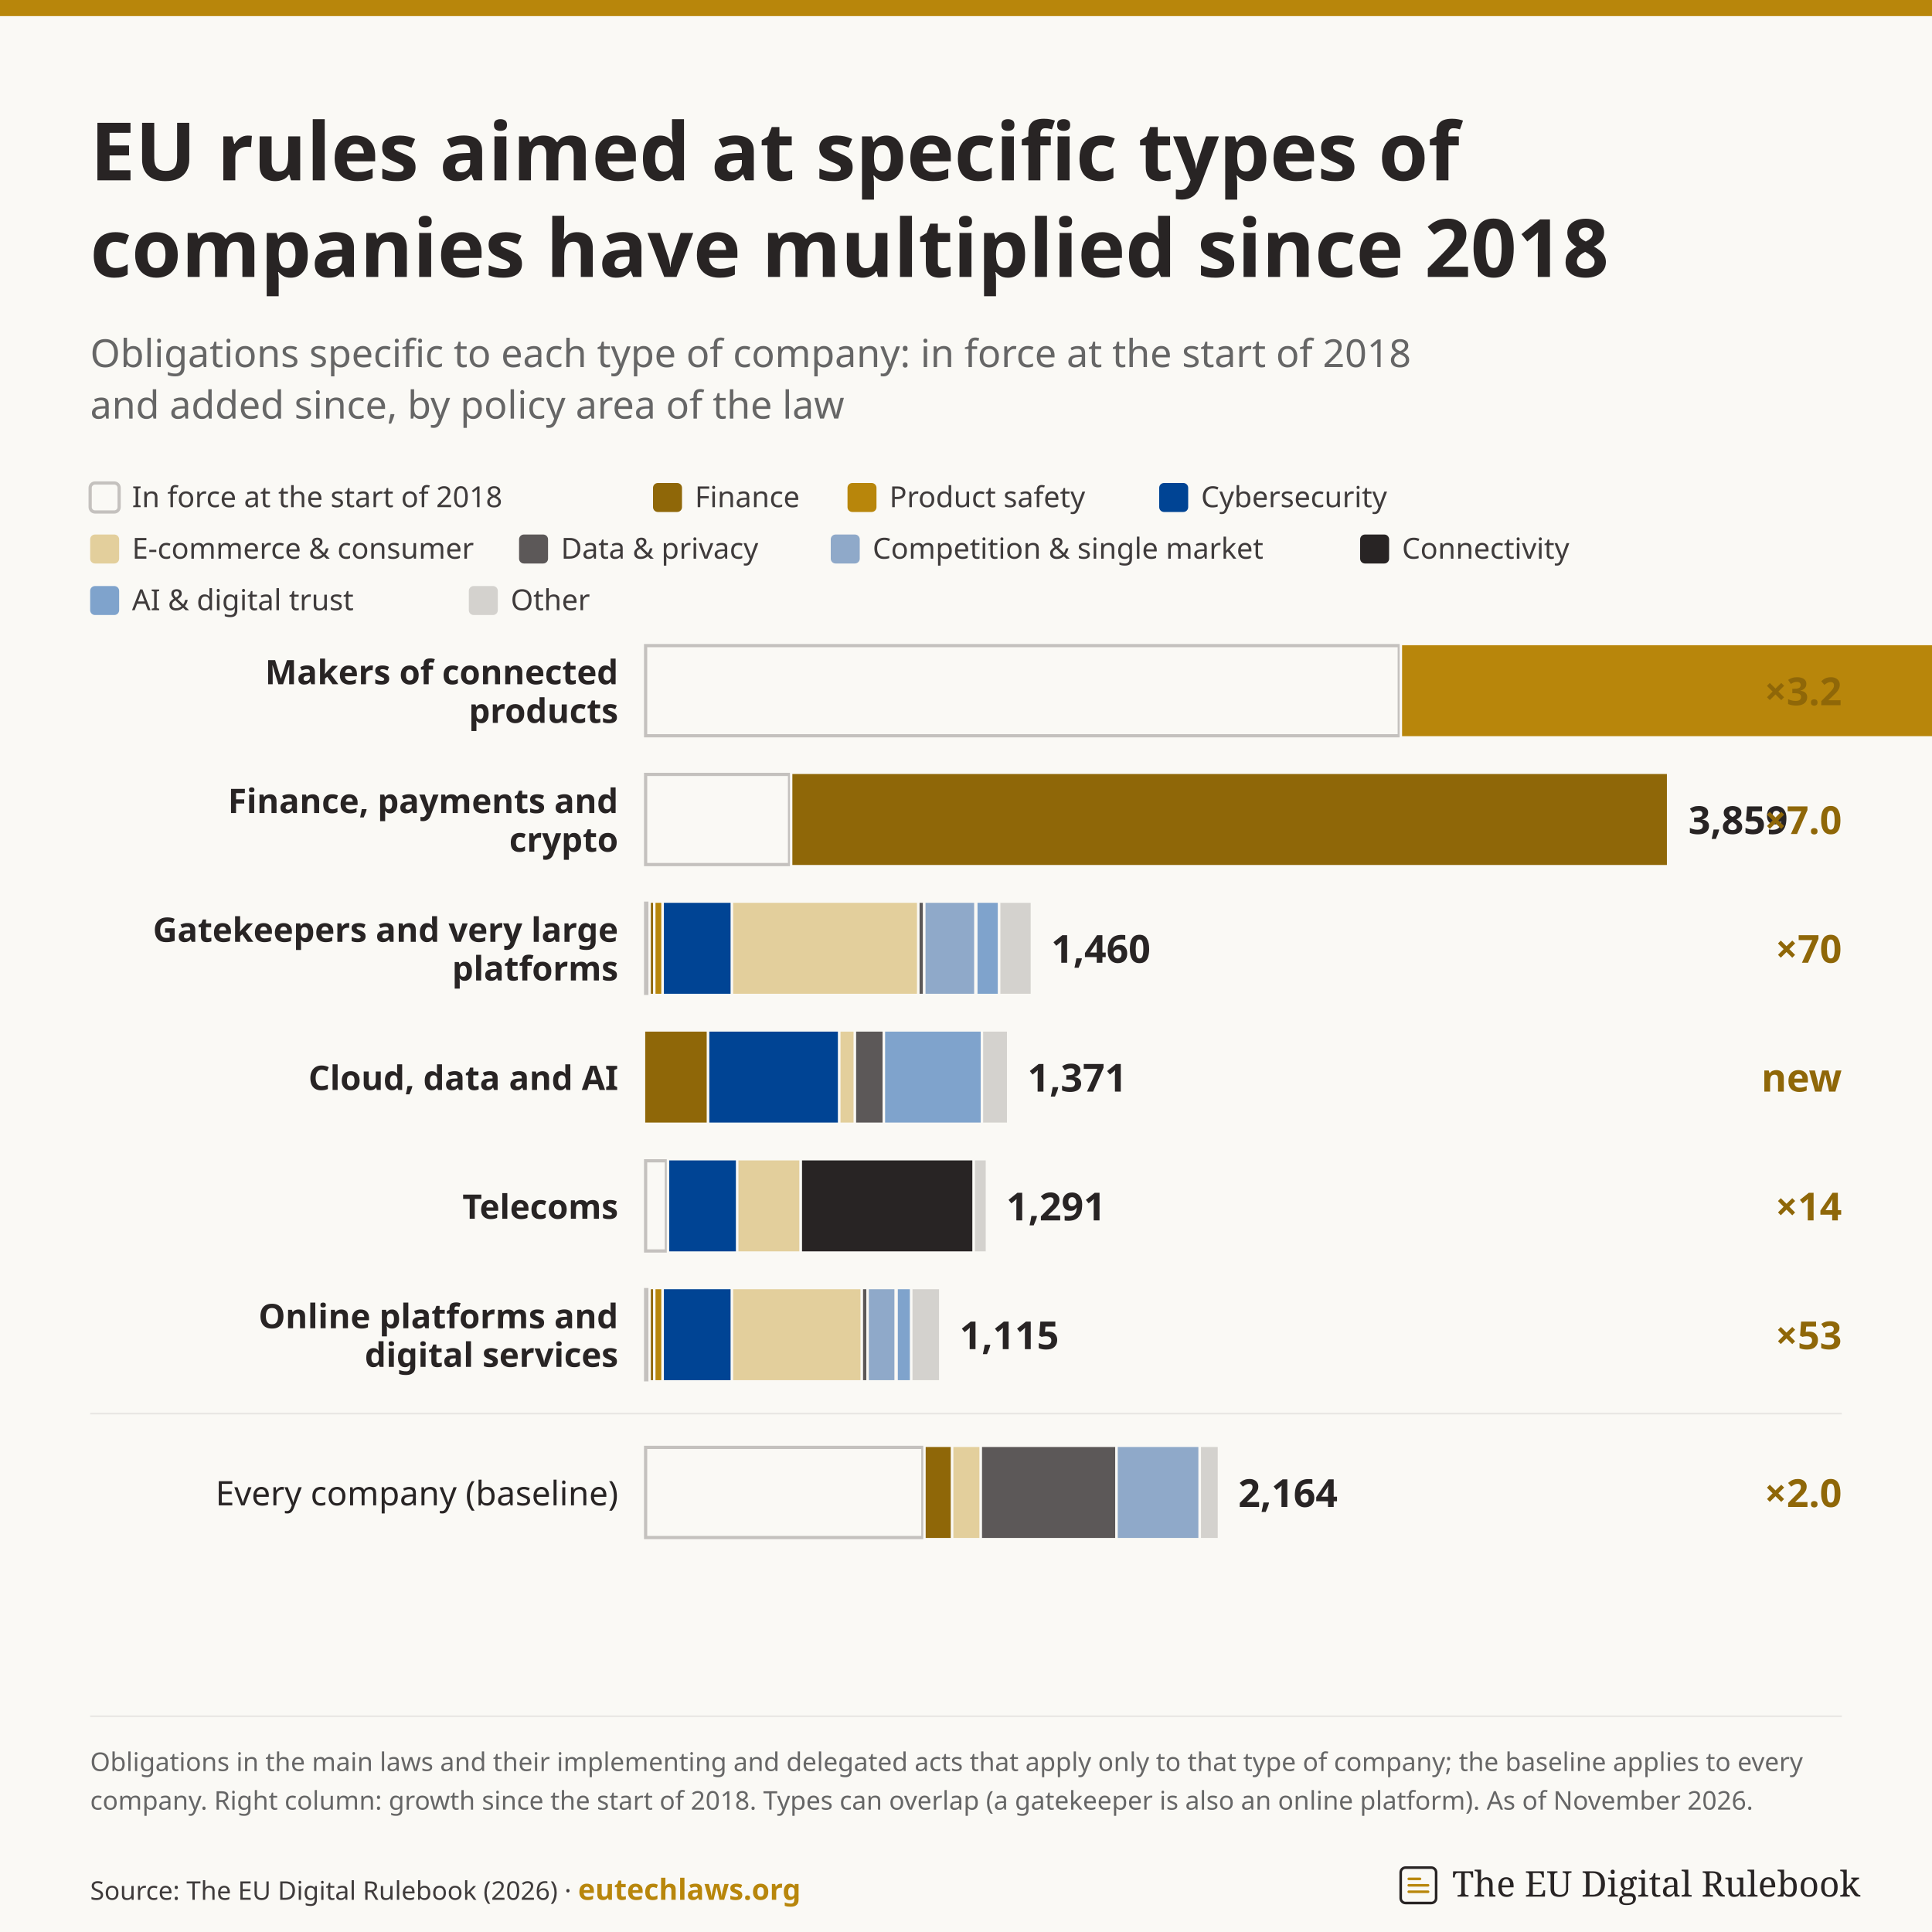
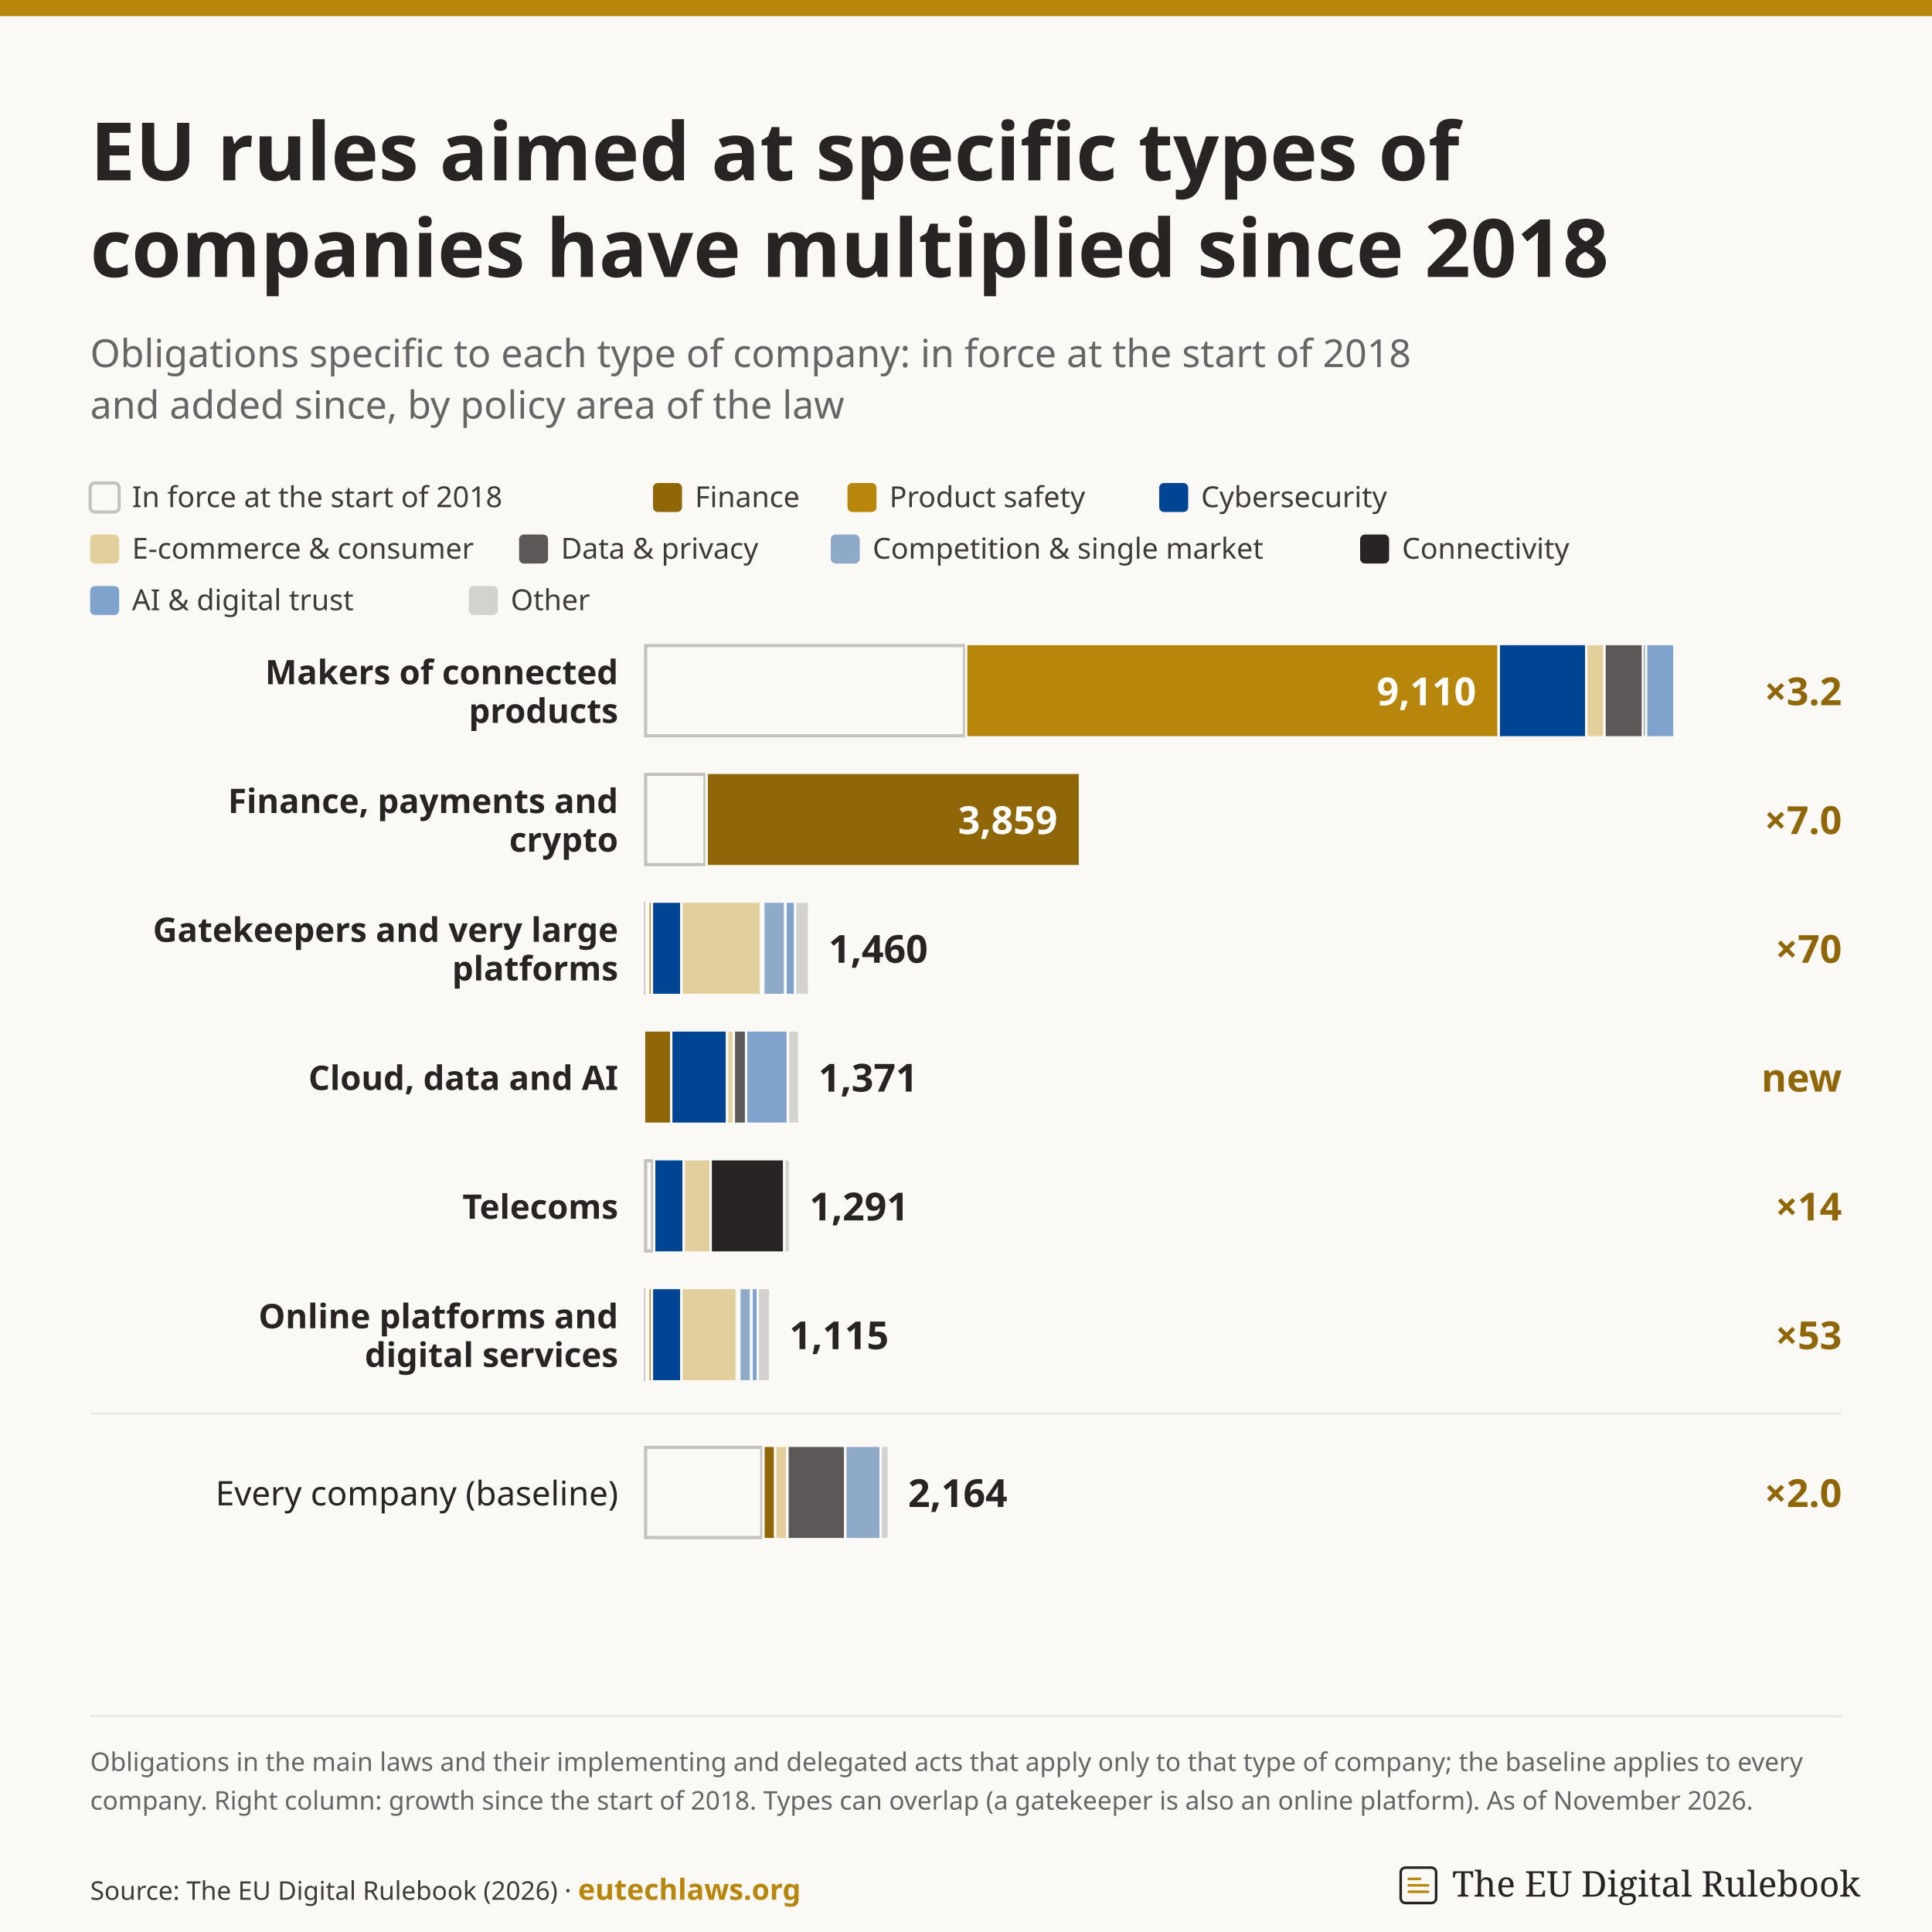
<svg xmlns="http://www.w3.org/2000/svg" viewBox="0 0 1200 1200" width="100%" role="img" aria-label="EU rules aimed at specific types of companies have multiplied since 2018: Makers of connected products from 2,849 to 9,110; Finance, payments and crypto from 554 to 3,859; Gatekeepers and very large platforms from 21 to 1,460; Cloud, data and AI from 0 to 1,371; Telecoms from 90 to 1,291; Online platforms and digital services from 21 to 1,115; Baseline: all companies from 1,056 to 2,164">
  <rect width="1200" height="1200" fill="#FAF9F5" />
  <rect width="1200" height="10" fill="#B8860B" />
  <text x="56.0" y="112.0" text-anchor="start" font-family="DM Sans, sans-serif" font-size="50" font-weight="700" fill="#282424">EU rules aimed at specific types of</text>
  <text x="56.0" y="172.0" text-anchor="start" font-family="DM Sans, sans-serif" font-size="50" font-weight="700" fill="#282424">companies have multiplied since 2018</text>
  <text x="56.0" y="228.0" text-anchor="start" font-family="DM Sans, sans-serif" font-size="24" font-weight="400" fill="#666666">Obligations specific to each type of company: in force at the start of 2018</text>
  <text x="56.0" y="260.0" text-anchor="start" font-family="DM Sans, sans-serif" font-size="24" font-weight="400" fill="#666666">and added since, by policy area of the law</text>
  <rect x="56" y="300" width="18" height="18" rx="3" fill="#FAF9F5" stroke="#C4C1BE" stroke-width="2" />
  <text x="82.0" y="315.0" text-anchor="start" font-family="DM Sans, sans-serif" font-size="18" font-weight="400" fill="#3F3B3B">In force at the start of 2018</text>
  <rect x="405.6" y="300" width="18" height="18" rx="3" fill="#8F6708" />
  <text x="431.6" y="315.0" text-anchor="start" font-family="DM Sans, sans-serif" font-size="18" font-weight="400" fill="#3F3B3B">Finance</text>
  <rect x="526.4" y="300" width="18" height="18" rx="3" fill="#B8860B" />
  <text x="552.4" y="315.0" text-anchor="start" font-family="DM Sans, sans-serif" font-size="18" font-weight="400" fill="#3F3B3B">Product safety</text>
  <rect x="720.0" y="300" width="18" height="18" rx="3" fill="#004494" />
  <text x="746.0" y="315.0" text-anchor="start" font-family="DM Sans, sans-serif" font-size="18" font-weight="400" fill="#3F3B3B">Cybersecurity</text>
  <rect x="56" y="332" width="18" height="18" rx="3" fill="#E3CF9C" />
  <text x="82.0" y="347.0" text-anchor="start" font-family="DM Sans, sans-serif" font-size="18" font-weight="400" fill="#3F3B3B">E-commerce &amp; consumer</text>
  <rect x="322.4" y="332" width="18" height="18" rx="3" fill="#5C5858" />
  <text x="348.4" y="347.0" text-anchor="start" font-family="DM Sans, sans-serif" font-size="18" font-weight="400" fill="#3F3B3B">Data &amp; privacy</text>
  <rect x="516.0" y="332" width="18" height="18" rx="3" fill="#8FA9C9" />
  <text x="542.0" y="347.0" text-anchor="start" font-family="DM Sans, sans-serif" font-size="18" font-weight="400" fill="#3F3B3B">Competition &amp; single market</text>
  <rect x="844.8" y="332" width="18" height="18" rx="3" fill="#282424" />
  <text x="870.8" y="347.0" text-anchor="start" font-family="DM Sans, sans-serif" font-size="18" font-weight="400" fill="#3F3B3B">Connectivity</text>
  <rect x="56" y="364" width="18" height="18" rx="3" fill="#7FA3CC" />
  <text x="82.0" y="379.0" text-anchor="start" font-family="DM Sans, sans-serif" font-size="18" font-weight="400" fill="#3F3B3B">AI &amp; digital trust</text>
  <rect x="291.2" y="364" width="18" height="18" rx="3" fill="#D4D2CE" />
  <text x="317.2" y="379.0" text-anchor="start" font-family="DM Sans, sans-serif" font-size="18" font-weight="400" fill="#3F3B3B">Other</text>
  <text x="384.0" y="425.0" text-anchor="end" font-family="DM Sans, sans-serif" font-size="21" font-weight="600" fill="#282424">Makers of connected</text>
  <text x="384.0" y="449.0" text-anchor="end" font-family="DM Sans, sans-serif" font-size="21" font-weight="600" fill="#282424">products</text>
-   <rect x="401.0" y="401" width="468.1" height="56" fill="#FAF9F5" stroke="#C4C1BE" stroke-width="2" />
-   <rect x="870.1" y="400" width="776.8" height="58" fill="#B8860B" stroke="#FAF9F5" stroke-width="1.5" />
-   <rect x="1646.9" y="400" width="127.9" height="58" fill="#004494" stroke="#FAF9F5" stroke-width="1.5" />
-   <rect x="1774.8" y="400" width="26.4" height="58" fill="#E3CF9C" stroke="#FAF9F5" stroke-width="1.5" />
-   <rect x="1801.2" y="400" width="56.3" height="58" fill="#5C5858" stroke="#FAF9F5" stroke-width="1.5" />
-   <rect x="1857.4" y="400" width="4.5" height="58" fill="#282424" stroke="#FAF9F5" stroke-width="1.5" />
-   <rect x="1861.9" y="400" width="41.2" height="58" fill="#7FA3CC" stroke="#FAF9F5" stroke-width="1.5" />
-   <text x="1915.1" y="438.0" text-anchor="start" font-family="DM Sans, sans-serif" font-size="24" font-weight="700" fill="#282424">9,110</text>
+   <rect x="401.0" y="401" width="198.1" height="56" fill="#FAF9F5" stroke="#C4C1BE" stroke-width="2" />
+   <rect x="600.1" y="400" width="330.7" height="58" fill="#B8860B" stroke="#FAF9F5" stroke-width="1.5" />
+   <rect x="930.9" y="400" width="54.4" height="58" fill="#004494" stroke="#FAF9F5" stroke-width="1.5" />
+   <rect x="985.3" y="400" width="11.2" height="58" fill="#E3CF9C" stroke="#FAF9F5" stroke-width="1.5" />
+   <rect x="996.6" y="400" width="24.0" height="58" fill="#5C5858" stroke="#FAF9F5" stroke-width="1.5" />
+   <rect x="1020.5" y="400" width="1.9" height="58" fill="#282424" stroke="#FAF9F5" stroke-width="1.5" />
+   <rect x="1022.4" y="400" width="17.6" height="58" fill="#7FA3CC" stroke="#FAF9F5" stroke-width="1.5" />
+   <text x="916.9" y="438.0" text-anchor="end" font-family="DM Sans, sans-serif" font-size="24" font-weight="700" fill="#FFFFFF">9,110</text>
  <text x="1144.0" y="438.0" text-anchor="end" font-family="DM Sans, sans-serif" font-size="24" font-weight="700" fill="#8F6708">×3.2</text>
  <text x="384.0" y="505.0" text-anchor="end" font-family="DM Sans, sans-serif" font-size="21" font-weight="600" fill="#282424">Finance, payments and</text>
  <text x="384.0" y="529.0" text-anchor="end" font-family="DM Sans, sans-serif" font-size="21" font-weight="600" fill="#282424">crypto</text>
-   <rect x="401.0" y="481" width="89.4" height="56" fill="#FAF9F5" stroke="#C4C1BE" stroke-width="2" />
-   <rect x="491.4" y="480" width="544.7" height="58" fill="#8F6708" stroke="#FAF9F5" stroke-width="1.5" />
-   <rect x="1036.1" y="480" width="0.7" height="58" fill="#7FA3CC" stroke="#FAF9F5" stroke-width="1.5" />
-   <text x="1048.7" y="518.0" text-anchor="start" font-family="DM Sans, sans-serif" font-size="24" font-weight="700" fill="#282424">3,859</text>
+   <rect x="401.0" y="481" width="36.9" height="56" fill="#FAF9F5" stroke="#C4C1BE" stroke-width="2" />
+   <rect x="438.9" y="480" width="231.9" height="58" fill="#8F6708" stroke="#FAF9F5" stroke-width="1.5" />
+   <rect x="670.8" y="480" width="0.3" height="58" fill="#7FA3CC" stroke="#FAF9F5" stroke-width="1.5" />
+   <text x="656.8" y="518.0" text-anchor="end" font-family="DM Sans, sans-serif" font-size="24" font-weight="700" fill="#FFFFFF">3,859</text>
  <text x="1144.0" y="518.0" text-anchor="end" font-family="DM Sans, sans-serif" font-size="24" font-weight="700" fill="#8F6708">×7.0</text>
  <text x="384.0" y="585.0" text-anchor="end" font-family="DM Sans, sans-serif" font-size="21" font-weight="600" fill="#282424">Gatekeepers and very large</text>
  <text x="384.0" y="609.0" text-anchor="end" font-family="DM Sans, sans-serif" font-size="21" font-weight="600" fill="#282424">platforms</text>
-   <rect x="401.0" y="561" width="1.5" height="56" fill="#FAF9F5" stroke="#C4C1BE" stroke-width="2" />
-   <rect x="403.5" y="560" width="3.0" height="58" fill="#8F6708" stroke="#FAF9F5" stroke-width="1.5" />
-   <rect x="406.4" y="560" width="5.1" height="58" fill="#B8860B" stroke="#FAF9F5" stroke-width="1.5" />
-   <rect x="411.6" y="560" width="43.1" height="58" fill="#004494" stroke="#FAF9F5" stroke-width="1.5" />
-   <rect x="454.6" y="560" width="115.8" height="58" fill="#E3CF9C" stroke="#FAF9F5" stroke-width="1.5" />
-   <rect x="570.4" y="560" width="3.6" height="58" fill="#5C5858" stroke="#FAF9F5" stroke-width="1.5" />
-   <rect x="574.1" y="560" width="31.8" height="58" fill="#8FA9C9" stroke="#FAF9F5" stroke-width="1.5" />
-   <rect x="605.9" y="560" width="0.5" height="58" fill="#282424" stroke="#FAF9F5" stroke-width="1.5" />
-   <rect x="606.4" y="560" width="14.2" height="58" fill="#7FA3CC" stroke="#FAF9F5" stroke-width="1.5" />
-   <rect x="620.6" y="560" width="20.3" height="58" fill="#D4D2CE" stroke="#FAF9F5" stroke-width="1.5" />
-   <text x="652.9" y="598.0" text-anchor="start" font-family="DM Sans, sans-serif" font-size="24" font-weight="700" fill="#282424">1,460</text>
+   <rect x="401.0" y="561" width="0.5" height="56" fill="#FAF9F5" stroke="#C4C1BE" stroke-width="2" />
+   <rect x="401.5" y="560" width="1.3" height="58" fill="#8F6708" stroke="#FAF9F5" stroke-width="1.5" />
+   <rect x="402.7" y="560" width="2.2" height="58" fill="#B8860B" stroke="#FAF9F5" stroke-width="1.5" />
+   <rect x="404.9" y="560" width="18.3" height="58" fill="#004494" stroke="#FAF9F5" stroke-width="1.5" />
+   <rect x="423.3" y="560" width="49.3" height="58" fill="#E3CF9C" stroke="#FAF9F5" stroke-width="1.5" />
+   <rect x="472.6" y="560" width="1.5" height="58" fill="#5C5858" stroke="#FAF9F5" stroke-width="1.5" />
+   <rect x="474.1" y="560" width="13.6" height="58" fill="#8FA9C9" stroke="#FAF9F5" stroke-width="1.5" />
+   <rect x="487.7" y="560" width="0.2" height="58" fill="#282424" stroke="#FAF9F5" stroke-width="1.5" />
+   <rect x="487.9" y="560" width="6.0" height="58" fill="#7FA3CC" stroke="#FAF9F5" stroke-width="1.5" />
+   <rect x="493.9" y="560" width="8.6" height="58" fill="#D4D2CE" stroke="#FAF9F5" stroke-width="1.5" />
+   <text x="514.6" y="598.0" text-anchor="start" font-family="DM Sans, sans-serif" font-size="24" font-weight="700" fill="#282424">1,460</text>
  <text x="1144.0" y="598.0" text-anchor="end" font-family="DM Sans, sans-serif" font-size="24" font-weight="700" fill="#8F6708">×70</text>
  <text x="384.0" y="677.0" text-anchor="end" font-family="DM Sans, sans-serif" font-size="21" font-weight="600" fill="#282424">Cloud, data and AI</text>
-   <rect x="400.0" y="640" width="39.8" height="58" fill="#8F6708" stroke="#FAF9F5" stroke-width="1.5" />
-   <rect x="439.8" y="640" width="81.5" height="58" fill="#004494" stroke="#FAF9F5" stroke-width="1.5" />
-   <rect x="521.3" y="640" width="9.7" height="58" fill="#E3CF9C" stroke="#FAF9F5" stroke-width="1.5" />
-   <rect x="531.0" y="640" width="18.0" height="58" fill="#5C5858" stroke="#FAF9F5" stroke-width="1.5" />
-   <rect x="549.0" y="640" width="60.9" height="58" fill="#7FA3CC" stroke="#FAF9F5" stroke-width="1.5" />
-   <rect x="609.9" y="640" width="16.3" height="58" fill="#D4D2CE" stroke="#FAF9F5" stroke-width="1.5" />
-   <text x="638.2" y="678.0" text-anchor="start" font-family="DM Sans, sans-serif" font-size="24" font-weight="700" fill="#282424">1,371</text>
+   <rect x="400.0" y="640" width="16.9" height="58" fill="#8F6708" stroke="#FAF9F5" stroke-width="1.5" />
+   <rect x="416.9" y="640" width="34.7" height="58" fill="#004494" stroke="#FAF9F5" stroke-width="1.5" />
+   <rect x="451.6" y="640" width="4.1" height="58" fill="#E3CF9C" stroke="#FAF9F5" stroke-width="1.5" />
+   <rect x="455.8" y="640" width="7.7" height="58" fill="#5C5858" stroke="#FAF9F5" stroke-width="1.5" />
+   <rect x="463.4" y="640" width="25.9" height="58" fill="#7FA3CC" stroke="#FAF9F5" stroke-width="1.5" />
+   <rect x="489.4" y="640" width="7.0" height="58" fill="#D4D2CE" stroke="#FAF9F5" stroke-width="1.5" />
+   <text x="508.3" y="678.0" text-anchor="start" font-family="DM Sans, sans-serif" font-size="24" font-weight="700" fill="#282424">1,371</text>
  <text x="1144.0" y="678.0" text-anchor="end" font-family="DM Sans, sans-serif" font-size="24" font-weight="700" fill="#8F6708">new</text>
  <text x="384.0" y="757.0" text-anchor="end" font-family="DM Sans, sans-serif" font-size="21" font-weight="600" fill="#282424">Telecoms</text>
-   <rect x="401.0" y="721" width="12.9" height="56" fill="#FAF9F5" stroke="#C4C1BE" stroke-width="2" />
-   <rect x="414.9" y="720" width="43.1" height="58" fill="#004494" stroke="#FAF9F5" stroke-width="1.5" />
-   <rect x="457.9" y="720" width="39.4" height="58" fill="#E3CF9C" stroke="#FAF9F5" stroke-width="1.5" />
-   <rect x="497.4" y="720" width="107.4" height="58" fill="#282424" stroke="#FAF9F5" stroke-width="1.5" />
-   <rect x="604.8" y="720" width="8.2" height="58" fill="#D4D2CE" stroke="#FAF9F5" stroke-width="1.5" />
-   <text x="625.0" y="758.0" text-anchor="start" font-family="DM Sans, sans-serif" font-size="24" font-weight="700" fill="#282424">1,291</text>
+   <rect x="401.0" y="721" width="4.3" height="56" fill="#FAF9F5" stroke="#C4C1BE" stroke-width="2" />
+   <rect x="406.3" y="720" width="18.3" height="58" fill="#004494" stroke="#FAF9F5" stroke-width="1.5" />
+   <rect x="424.7" y="720" width="16.8" height="58" fill="#E3CF9C" stroke="#FAF9F5" stroke-width="1.5" />
+   <rect x="441.4" y="720" width="45.7" height="58" fill="#282424" stroke="#FAF9F5" stroke-width="1.5" />
+   <rect x="487.2" y="720" width="3.5" height="58" fill="#D4D2CE" stroke="#FAF9F5" stroke-width="1.5" />
+   <text x="502.7" y="758.0" text-anchor="start" font-family="DM Sans, sans-serif" font-size="24" font-weight="700" fill="#282424">1,291</text>
  <text x="1144.0" y="758.0" text-anchor="end" font-family="DM Sans, sans-serif" font-size="24" font-weight="700" fill="#8F6708">×14</text>
  <text x="384.0" y="825.0" text-anchor="end" font-family="DM Sans, sans-serif" font-size="21" font-weight="600" fill="#282424">Online platforms and</text>
  <text x="384.0" y="849.0" text-anchor="end" font-family="DM Sans, sans-serif" font-size="21" font-weight="600" fill="#282424">digital services</text>
-   <rect x="401.0" y="801" width="1.5" height="56" fill="#FAF9F5" stroke="#C4C1BE" stroke-width="2" />
-   <rect x="403.5" y="800" width="3.0" height="58" fill="#8F6708" stroke="#FAF9F5" stroke-width="1.5" />
-   <rect x="406.4" y="800" width="5.1" height="58" fill="#B8860B" stroke="#FAF9F5" stroke-width="1.5" />
-   <rect x="411.6" y="800" width="43.1" height="58" fill="#004494" stroke="#FAF9F5" stroke-width="1.5" />
-   <rect x="454.6" y="800" width="80.7" height="58" fill="#E3CF9C" stroke="#FAF9F5" stroke-width="1.5" />
-   <rect x="535.3" y="800" width="3.6" height="58" fill="#5C5858" stroke="#FAF9F5" stroke-width="1.5" />
-   <rect x="538.9" y="800" width="17.5" height="58" fill="#8FA9C9" stroke="#FAF9F5" stroke-width="1.5" />
-   <rect x="556.4" y="800" width="0.5" height="58" fill="#282424" stroke="#FAF9F5" stroke-width="1.5" />
-   <rect x="556.9" y="800" width="9.1" height="58" fill="#7FA3CC" stroke="#FAF9F5" stroke-width="1.5" />
-   <rect x="566.0" y="800" width="18.0" height="58" fill="#D4D2CE" stroke="#FAF9F5" stroke-width="1.5" />
-   <text x="596.0" y="838.0" text-anchor="start" font-family="DM Sans, sans-serif" font-size="24" font-weight="700" fill="#282424">1,115</text>
+   <rect x="401.0" y="801" width="0.5" height="56" fill="#FAF9F5" stroke="#C4C1BE" stroke-width="2" />
+   <rect x="401.5" y="800" width="1.3" height="58" fill="#8F6708" stroke="#FAF9F5" stroke-width="1.5" />
+   <rect x="402.7" y="800" width="2.2" height="58" fill="#B8860B" stroke="#FAF9F5" stroke-width="1.5" />
+   <rect x="404.9" y="800" width="18.3" height="58" fill="#004494" stroke="#FAF9F5" stroke-width="1.5" />
+   <rect x="423.3" y="800" width="34.4" height="58" fill="#E3CF9C" stroke="#FAF9F5" stroke-width="1.5" />
+   <rect x="457.6" y="800" width="1.5" height="58" fill="#5C5858" stroke="#FAF9F5" stroke-width="1.5" />
+   <rect x="459.2" y="800" width="7.4" height="58" fill="#8FA9C9" stroke="#FAF9F5" stroke-width="1.5" />
+   <rect x="466.6" y="800" width="0.2" height="58" fill="#282424" stroke="#FAF9F5" stroke-width="1.5" />
+   <rect x="466.8" y="800" width="3.9" height="58" fill="#7FA3CC" stroke="#FAF9F5" stroke-width="1.5" />
+   <rect x="470.7" y="800" width="7.7" height="58" fill="#D4D2CE" stroke="#FAF9F5" stroke-width="1.5" />
+   <text x="490.3" y="838.0" text-anchor="start" font-family="DM Sans, sans-serif" font-size="24" font-weight="700" fill="#282424">1,115</text>
  <text x="1144.0" y="838.0" text-anchor="end" font-family="DM Sans, sans-serif" font-size="24" font-weight="700" fill="#8F6708">×53</text>
  <line x1="56" x2="1144" y1="878" y2="878" stroke="#E8E6E3" />
  <text x="384.0" y="935.0" text-anchor="end" font-family="DM Sans, sans-serif" font-size="21" font-weight="500" fill="#282424">Every company (baseline)</text>
-   <rect x="401.0" y="899" width="172.2" height="56" fill="#FAF9F5" stroke="#C4C1BE" stroke-width="2" />
-   <rect x="574.2" y="898" width="17.2" height="58" fill="#8F6708" stroke="#FAF9F5" stroke-width="1.5" />
-   <rect x="591.4" y="898" width="17.8" height="58" fill="#E3CF9C" stroke="#FAF9F5" stroke-width="1.5" />
-   <rect x="609.2" y="898" width="84.3" height="58" fill="#5C5858" stroke="#FAF9F5" stroke-width="1.5" />
-   <rect x="693.5" y="898" width="51.6" height="58" fill="#8FA9C9" stroke="#FAF9F5" stroke-width="1.5" />
-   <rect x="745.2" y="898" width="11.9" height="58" fill="#D4D2CE" stroke="#FAF9F5" stroke-width="1.5" />
-   <text x="769.1" y="936.0" text-anchor="start" font-family="DM Sans, sans-serif" font-size="24" font-weight="700" fill="#282424">2,164</text>
+   <rect x="401.0" y="899" width="72.2" height="56" fill="#FAF9F5" stroke="#C4C1BE" stroke-width="2" />
+   <rect x="474.2" y="898" width="7.3" height="58" fill="#8F6708" stroke="#FAF9F5" stroke-width="1.5" />
+   <rect x="481.5" y="898" width="7.6" height="58" fill="#E3CF9C" stroke="#FAF9F5" stroke-width="1.5" />
+   <rect x="489.1" y="898" width="35.9" height="58" fill="#5C5858" stroke="#FAF9F5" stroke-width="1.5" />
+   <rect x="525.0" y="898" width="22.0" height="58" fill="#8FA9C9" stroke="#FAF9F5" stroke-width="1.5" />
+   <rect x="547.0" y="898" width="5.1" height="58" fill="#D4D2CE" stroke="#FAF9F5" stroke-width="1.5" />
+   <text x="564.0" y="936.0" text-anchor="start" font-family="DM Sans, sans-serif" font-size="24" font-weight="700" fill="#282424">2,164</text>
  <text x="1144.0" y="936.0" text-anchor="end" font-family="DM Sans, sans-serif" font-size="24" font-weight="700" fill="#8F6708">×2.0</text>
  <line x1="56" x2="1144" y1="1066" y2="1066" stroke="#E8E6E3" />
  <text x="56.0" y="1100.0" text-anchor="start" font-family="DM Sans, sans-serif" font-size="16" font-weight="400" fill="#666666">Obligations in the main laws and their implementing and delegated acts that apply only to that type of company; the baseline applies to every</text>
  <text x="56.0" y="1124.0" text-anchor="start" font-family="DM Sans, sans-serif" font-size="16" font-weight="400" fill="#666666">company. Right column: growth since the start of 2018. Types can overlap (a gatekeeper is also an online platform). As of November 2026.</text>
  <g transform="translate(870,1160)">
    <rect x="0" y="0" width="22" height="22" rx="3" fill="none" stroke="#282424" stroke-width="1.6" />
    <path d="M5 15h12M5 11h12M5 7h7" stroke="#B8860B" stroke-width="1.6" stroke-linecap="round" />
  </g>
  <text x="902.0" y="1178.0" text-anchor="start" font-family="'Source Serif 4', Georgia, serif" font-size="22" font-weight="400" fill="#282424">The EU Digital Rulebook</text>
  <text x="56.0" y="1180.0" text-anchor="start" font-family="DM Sans, sans-serif" font-size="16" font-weight="500" fill="#3F3B3B">Source: The EU Digital Rulebook (2026) · <tspan fill="#B8860B" font-weight="700" font-size="18">eutechlaws.org</tspan>
  </text>
</svg>
